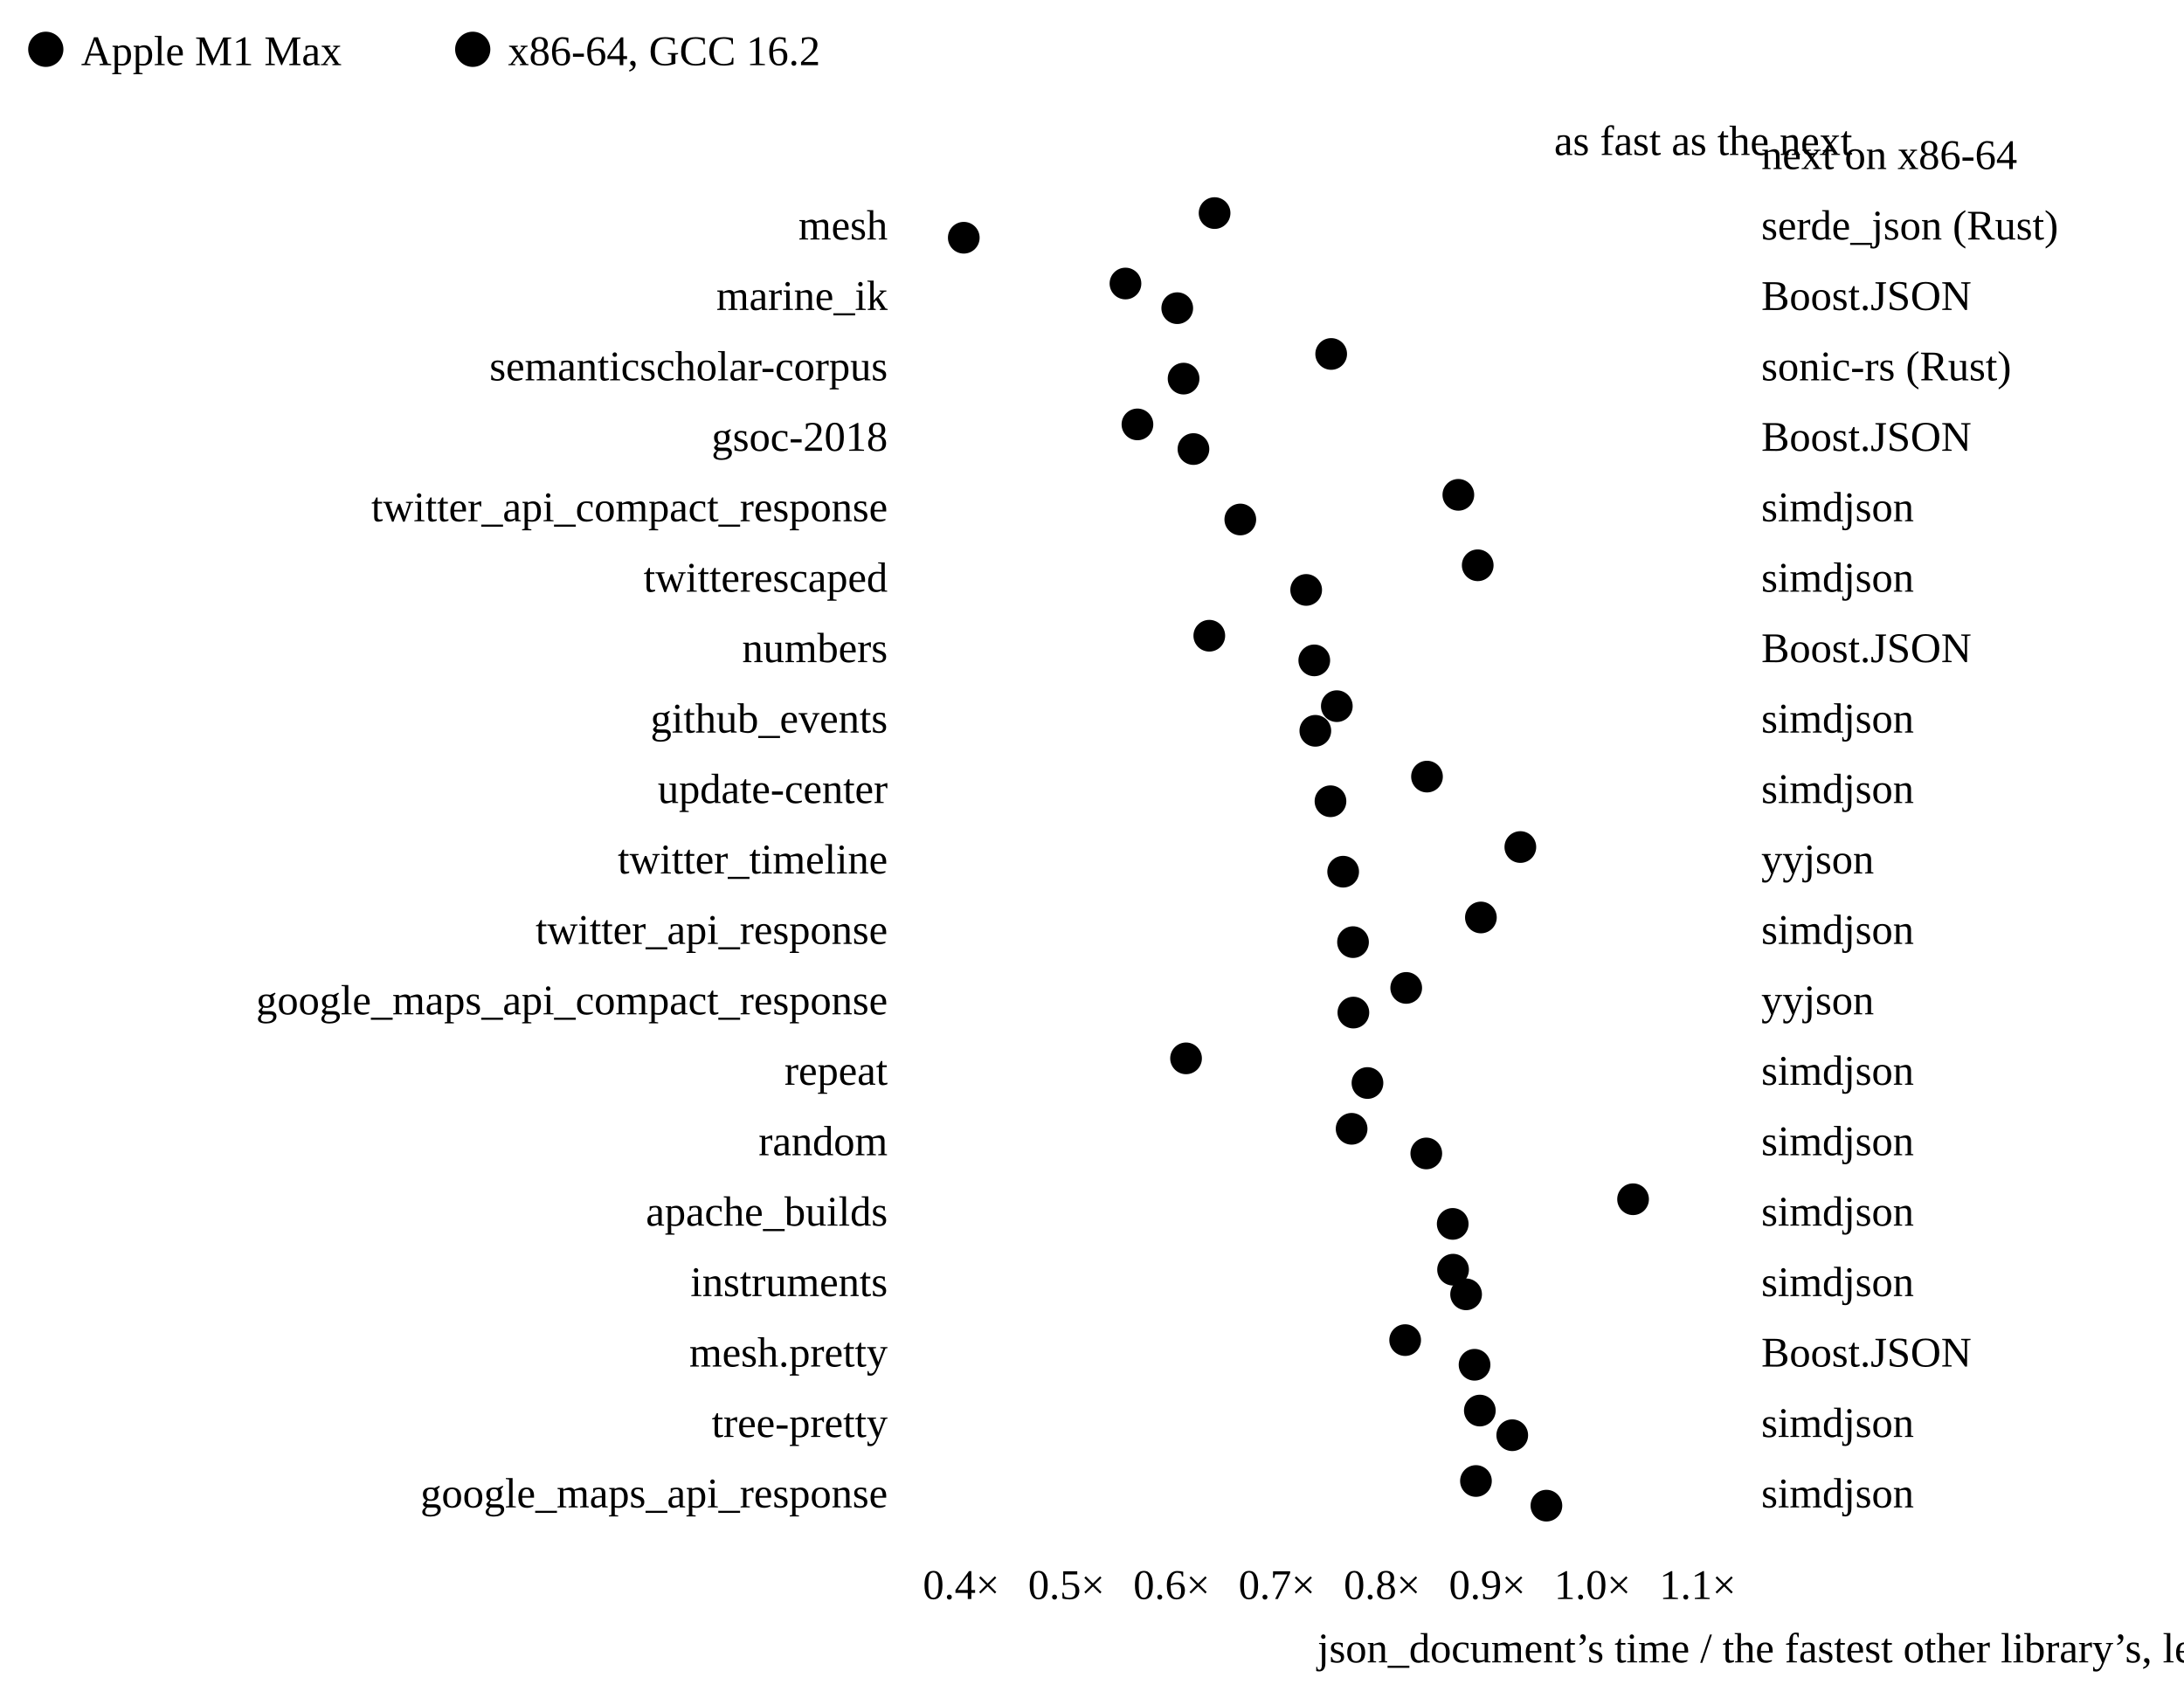
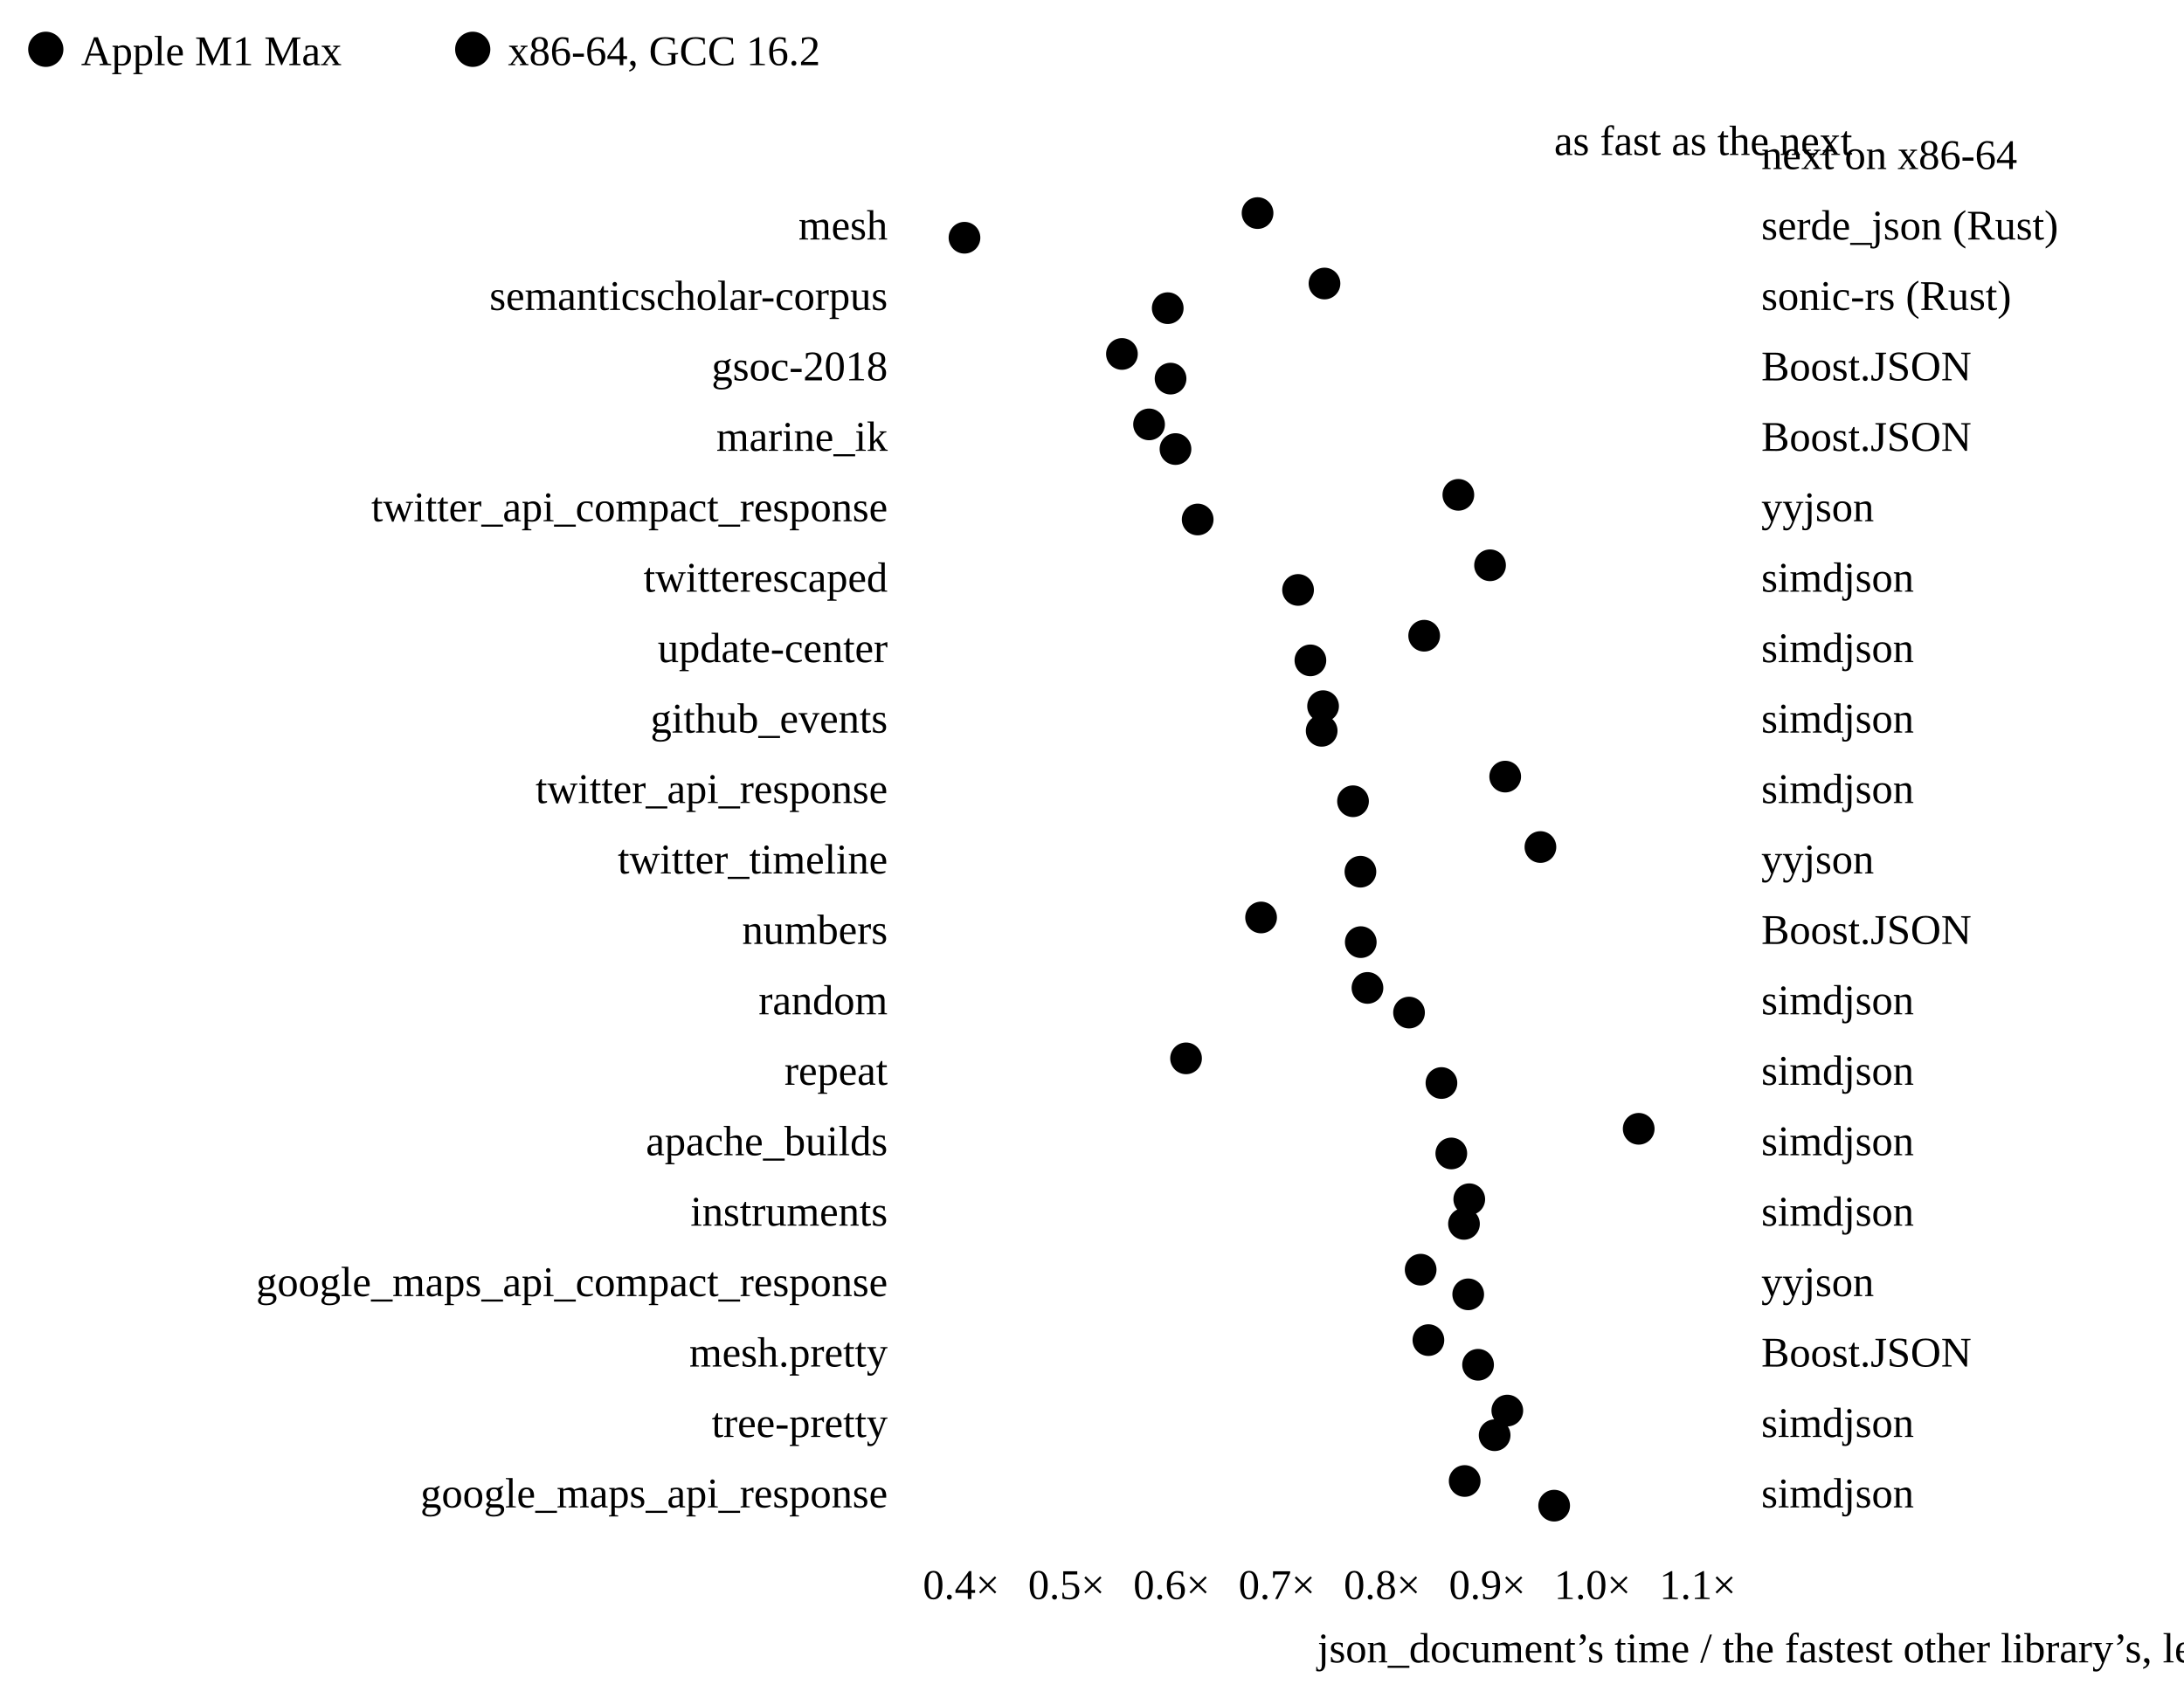
<svg xmlns="http://www.w3.org/2000/svg" class="nj-fig nj-charts nj-charts--blog" viewBox="0 0 620 482" role="img" aria-labelledby="nj-blog-heldout nj-blog-heldout-d">
  <line class="nj-charts-grid" x1="262" y1="50" x2="262" y2="438" />
  <text class="nj-charts-tick" x="262" y="454">0.4×</text>
  <line class="nj-charts-grid" x1="291.867" y1="50" x2="291.867" y2="438" />
  <text class="nj-charts-tick" x="291.867" y="454">0.5×</text>
  <line class="nj-charts-grid" x1="321.733" y1="50" x2="321.733" y2="438" />
  <text class="nj-charts-tick" x="321.733" y="454">0.6×</text>
  <line class="nj-charts-grid" x1="351.6" y1="50" x2="351.6" y2="438" />
  <text class="nj-charts-tick" x="351.6" y="454">0.7×</text>
  <line class="nj-charts-grid" x1="381.467" y1="50" x2="381.467" y2="438" />
  <text class="nj-charts-tick" x="381.467" y="454">0.8×</text>
  <line class="nj-charts-grid" x1="411.333" y1="50" x2="411.333" y2="438" />
  <text class="nj-charts-tick" x="411.333" y="454">0.9×</text>
  <line class="nj-charts-grid" x1="441.2" y1="50" x2="441.2" y2="438" />
  <text class="nj-charts-tick" x="441.2" y="454">1.0×</text>
  <line class="nj-charts-grid" x1="471.067" y1="50" x2="471.067" y2="438" />
  <text class="nj-charts-tick" x="471.067" y="454">1.1×</text>
  <text class="nj-charts-tick" x="374" y="472">json_document’s time / the fastest other library’s, less is better</text>
  <circle class="nj-charts-json-dot" cx="13" cy="14" r="5" />
  <text class="nj-charts-leg" x="23" y="18.5">Apple M1 Max</text>
  <circle class="nj-charts-ojson-dot" cx="134.2" cy="14" r="5" />
  <text class="nj-charts-leg" x="144.2" y="18.5">x86-64, G​CC 16.2</text>
  <text class="nj-charts-tick nj-charts-tick--l" x="500" y="48">next on x86-64</text>
  <text class="nj-charts-rowlabel nj-charts-code" x="252" y="68" text-anchor="end">mesh</text>
-   <circle class="nj-charts-json-dot" cx="344.8" cy="60.5" r="4.5" />
-   <circle class="nj-charts-ojson-dot" cx="273.6" cy="67.5" r="4.5" />
+   <circle class="nj-charts-json-dot" cx="357.0" cy="60.5" r="4.5" />
+   <circle class="nj-charts-ojson-dot" cx="273.8" cy="67.5" r="4.5" />
  <text class="nj-charts-tick nj-charts-tick--l" x="500" y="68">serde_json (Rust)</text>
-   <text class="nj-charts-rowlabel nj-charts-code" x="252" y="88" text-anchor="end">marine_ik</text>
-   <circle class="nj-charts-json-dot" cx="319.5" cy="80.5" r="4.5" />
-   <circle class="nj-charts-ojson-dot" cx="334.2" cy="87.5" r="4.5" />
-   <text class="nj-charts-tick nj-charts-tick--l" x="500" y="88">Boost.J​SON</text>
-   <text class="nj-charts-rowlabel nj-charts-code" x="252" y="108" text-anchor="end">semanticscholar-corpus</text>
-   <circle class="nj-charts-json-dot" cx="377.9" cy="100.5" r="4.5" />
-   <circle class="nj-charts-ojson-dot" cx="336.0" cy="107.5" r="4.5" />
-   <text class="nj-charts-tick nj-charts-tick--l" x="500" y="108">sonic-rs (Rust)</text>
-   <text class="nj-charts-rowlabel nj-charts-code" x="252" y="128" text-anchor="end">gsoc-2018</text>
-   <circle class="nj-charts-json-dot" cx="322.9" cy="120.5" r="4.5" />
-   <circle class="nj-charts-ojson-dot" cx="338.8" cy="127.5" r="4.5" />
+   <text class="nj-charts-rowlabel nj-charts-code" x="252" y="88" text-anchor="end">semanticscholar-corpus</text>
+   <circle class="nj-charts-json-dot" cx="376.0" cy="80.5" r="4.5" />
+   <circle class="nj-charts-ojson-dot" cx="331.5" cy="87.5" r="4.5" />
+   <text class="nj-charts-tick nj-charts-tick--l" x="500" y="88">sonic-rs (Rust)</text>
+   <text class="nj-charts-rowlabel nj-charts-code" x="252" y="108" text-anchor="end">gsoc-2018</text>
+   <circle class="nj-charts-json-dot" cx="318.5" cy="100.5" r="4.5" />
+   <circle class="nj-charts-ojson-dot" cx="332.3" cy="107.5" r="4.5" />
+   <text class="nj-charts-tick nj-charts-tick--l" x="500" y="108">Boost.J​SON</text>
+   <text class="nj-charts-rowlabel nj-charts-code" x="252" y="128" text-anchor="end">marine_ik</text>
+   <circle class="nj-charts-json-dot" cx="326.2" cy="120.5" r="4.5" />
+   <circle class="nj-charts-ojson-dot" cx="333.7" cy="127.5" r="4.5" />
  <text class="nj-charts-tick nj-charts-tick--l" x="500" y="128">Boost.J​SON</text>
  <text class="nj-charts-rowlabel nj-charts-code" x="252" y="148" text-anchor="end">twitter_api_compact_response</text>
  <circle class="nj-charts-json-dot" cx="414.0" cy="140.5" r="4.5" />
-   <circle class="nj-charts-ojson-dot" cx="352.1" cy="147.5" r="4.5" />
-   <text class="nj-charts-tick nj-charts-tick--l" x="500" y="148">simdjson</text>
+   <circle class="nj-charts-ojson-dot" cx="340.0" cy="147.5" r="4.5" />
+   <text class="nj-charts-tick nj-charts-tick--l" x="500" y="148">yyjson</text>
  <text class="nj-charts-rowlabel nj-charts-code" x="252" y="168" text-anchor="end">twitterescaped</text>
-   <circle class="nj-charts-json-dot" cx="419.5" cy="160.5" r="4.5" />
-   <circle class="nj-charts-ojson-dot" cx="370.8" cy="167.5" r="4.5" />
+   <circle class="nj-charts-json-dot" cx="423.0" cy="160.5" r="4.5" />
+   <circle class="nj-charts-ojson-dot" cx="368.5" cy="167.5" r="4.5" />
  <text class="nj-charts-tick nj-charts-tick--l" x="500" y="168">simdjson</text>
-   <text class="nj-charts-rowlabel nj-charts-code" x="252" y="188" text-anchor="end">numbers</text>
-   <circle class="nj-charts-json-dot" cx="343.3" cy="180.5" r="4.5" />
-   <circle class="nj-charts-ojson-dot" cx="373.1" cy="187.5" r="4.5" />
-   <text class="nj-charts-tick nj-charts-tick--l" x="500" y="188">Boost.J​SON</text>
+   <text class="nj-charts-rowlabel nj-charts-code" x="252" y="188" text-anchor="end">update-center</text>
+   <circle class="nj-charts-json-dot" cx="404.3" cy="180.5" r="4.5" />
+   <circle class="nj-charts-ojson-dot" cx="372.0" cy="187.5" r="4.5" />
+   <text class="nj-charts-tick nj-charts-tick--l" x="500" y="188">simdjson</text>
  <text class="nj-charts-rowlabel nj-charts-code" x="252" y="208" text-anchor="end">github_events</text>
-   <circle class="nj-charts-json-dot" cx="379.5" cy="200.5" r="4.5" />
-   <circle class="nj-charts-ojson-dot" cx="373.4" cy="207.5" r="4.5" />
+   <circle class="nj-charts-json-dot" cx="375.6" cy="200.5" r="4.5" />
+   <circle class="nj-charts-ojson-dot" cx="375.2" cy="207.5" r="4.5" />
  <text class="nj-charts-tick nj-charts-tick--l" x="500" y="208">simdjson</text>
-   <text class="nj-charts-rowlabel nj-charts-code" x="252" y="228" text-anchor="end">update-center</text>
-   <circle class="nj-charts-json-dot" cx="405.1" cy="220.5" r="4.5" />
-   <circle class="nj-charts-ojson-dot" cx="377.7" cy="227.5" r="4.5" />
+   <text class="nj-charts-rowlabel nj-charts-code" x="252" y="228" text-anchor="end">twitter_api_response</text>
+   <circle class="nj-charts-json-dot" cx="427.3" cy="220.5" r="4.5" />
+   <circle class="nj-charts-ojson-dot" cx="384.1" cy="227.5" r="4.5" />
  <text class="nj-charts-tick nj-charts-tick--l" x="500" y="228">simdjson</text>
  <text class="nj-charts-rowlabel nj-charts-code" x="252" y="248" text-anchor="end">twitter_timeline</text>
-   <circle class="nj-charts-json-dot" cx="431.6" cy="240.5" r="4.5" />
-   <circle class="nj-charts-ojson-dot" cx="381.3" cy="247.5" r="4.5" />
+   <circle class="nj-charts-json-dot" cx="437.3" cy="240.5" r="4.5" />
+   <circle class="nj-charts-ojson-dot" cx="386.2" cy="247.5" r="4.5" />
  <text class="nj-charts-tick nj-charts-tick--l" x="500" y="248">yyjson</text>
-   <text class="nj-charts-rowlabel nj-charts-code" x="252" y="268" text-anchor="end">twitter_api_response</text>
-   <circle class="nj-charts-json-dot" cx="420.4" cy="260.5" r="4.5" />
-   <circle class="nj-charts-ojson-dot" cx="384.1" cy="267.5" r="4.5" />
-   <text class="nj-charts-tick nj-charts-tick--l" x="500" y="268">simdjson</text>
-   <text class="nj-charts-rowlabel nj-charts-code" x="252" y="288" text-anchor="end">google_maps_api_compact_response</text>
-   <circle class="nj-charts-json-dot" cx="399.2" cy="280.5" r="4.5" />
-   <circle class="nj-charts-ojson-dot" cx="384.2" cy="287.5" r="4.5" />
-   <text class="nj-charts-tick nj-charts-tick--l" x="500" y="288">yyjson</text>
+   <text class="nj-charts-rowlabel nj-charts-code" x="252" y="268" text-anchor="end">numbers</text>
+   <circle class="nj-charts-json-dot" cx="358.0" cy="260.5" r="4.5" />
+   <circle class="nj-charts-ojson-dot" cx="386.3" cy="267.5" r="4.5" />
+   <text class="nj-charts-tick nj-charts-tick--l" x="500" y="268">Boost.J​SON</text>
+   <text class="nj-charts-rowlabel nj-charts-code" x="252" y="288" text-anchor="end">random</text>
+   <circle class="nj-charts-json-dot" cx="388.2" cy="280.5" r="4.5" />
+   <circle class="nj-charts-ojson-dot" cx="400.0" cy="287.5" r="4.5" />
+   <text class="nj-charts-tick nj-charts-tick--l" x="500" y="288">simdjson</text>
  <text class="nj-charts-rowlabel nj-charts-code" x="252" y="308" text-anchor="end">repeat</text>
  <circle class="nj-charts-json-dot" cx="336.7" cy="300.5" r="4.5" />
-   <circle class="nj-charts-ojson-dot" cx="388.2" cy="307.5" r="4.5" />
+   <circle class="nj-charts-ojson-dot" cx="409.2" cy="307.5" r="4.5" />
  <text class="nj-charts-tick nj-charts-tick--l" x="500" y="308">simdjson</text>
-   <text class="nj-charts-rowlabel nj-charts-code" x="252" y="328" text-anchor="end">random</text>
-   <circle class="nj-charts-json-dot" cx="383.7" cy="320.5" r="4.5" />
-   <circle class="nj-charts-ojson-dot" cx="404.9" cy="327.5" r="4.5" />
+   <text class="nj-charts-rowlabel nj-charts-code" x="252" y="328" text-anchor="end">apache_builds</text>
+   <circle class="nj-charts-json-dot" cx="465.2" cy="320.5" r="4.5" />
+   <circle class="nj-charts-ojson-dot" cx="412.0" cy="327.5" r="4.5" />
  <text class="nj-charts-tick nj-charts-tick--l" x="500" y="328">simdjson</text>
-   <text class="nj-charts-rowlabel nj-charts-code" x="252" y="348" text-anchor="end">apache_builds</text>
-   <circle class="nj-charts-json-dot" cx="463.6" cy="340.5" r="4.5" />
-   <circle class="nj-charts-ojson-dot" cx="412.4" cy="347.5" r="4.5" />
+   <text class="nj-charts-rowlabel nj-charts-code" x="252" y="348" text-anchor="end">instruments</text>
+   <circle class="nj-charts-json-dot" cx="417.1" cy="340.5" r="4.5" />
+   <circle class="nj-charts-ojson-dot" cx="415.6" cy="347.5" r="4.5" />
  <text class="nj-charts-tick nj-charts-tick--l" x="500" y="348">simdjson</text>
-   <text class="nj-charts-rowlabel nj-charts-code" x="252" y="368" text-anchor="end">instruments</text>
-   <circle class="nj-charts-json-dot" cx="412.5" cy="360.5" r="4.5" />
-   <circle class="nj-charts-ojson-dot" cx="416.2" cy="367.5" r="4.5" />
-   <text class="nj-charts-tick nj-charts-tick--l" x="500" y="368">simdjson</text>
+   <text class="nj-charts-rowlabel nj-charts-code" x="252" y="368" text-anchor="end">google_maps_api_compact_response</text>
+   <circle class="nj-charts-json-dot" cx="403.3" cy="360.5" r="4.5" />
+   <circle class="nj-charts-ojson-dot" cx="416.8" cy="367.5" r="4.5" />
+   <text class="nj-charts-tick nj-charts-tick--l" x="500" y="368">yyjson</text>
  <text class="nj-charts-rowlabel nj-charts-code" x="252" y="388" text-anchor="end">mesh.pretty</text>
-   <circle class="nj-charts-json-dot" cx="398.9" cy="380.5" r="4.5" />
-   <circle class="nj-charts-ojson-dot" cx="418.6" cy="387.5" r="4.5" />
+   <circle class="nj-charts-json-dot" cx="405.5" cy="380.5" r="4.5" />
+   <circle class="nj-charts-ojson-dot" cx="419.6" cy="387.5" r="4.5" />
  <text class="nj-charts-tick nj-charts-tick--l" x="500" y="388">Boost.J​SON</text>
  <text class="nj-charts-rowlabel nj-charts-code" x="252" y="408" text-anchor="end">tree-pretty</text>
-   <circle class="nj-charts-json-dot" cx="420.1" cy="400.5" r="4.5" />
-   <circle class="nj-charts-ojson-dot" cx="429.3" cy="407.5" r="4.5" />
+   <circle class="nj-charts-json-dot" cx="427.9" cy="400.5" r="4.5" />
+   <circle class="nj-charts-ojson-dot" cx="424.3" cy="407.5" r="4.5" />
  <text class="nj-charts-tick nj-charts-tick--l" x="500" y="408">simdjson</text>
  <text class="nj-charts-rowlabel nj-charts-code" x="252" y="428" text-anchor="end">google_maps_api_response</text>
-   <circle class="nj-charts-json-dot" cx="419.0" cy="420.5" r="4.5" />
-   <circle class="nj-charts-ojson-dot" cx="439.0" cy="427.5" r="4.5" />
+   <circle class="nj-charts-json-dot" cx="415.8" cy="420.5" r="4.5" />
+   <circle class="nj-charts-ojson-dot" cx="441.2" cy="427.5" r="4.5" />
  <text class="nj-charts-tick nj-charts-tick--l" x="500" y="428">simdjson</text>
  <line class="nj-charts-ref" x1="441.2" y1="50" x2="441.2" y2="438" />
  <text class="nj-charts-tick" x="441.2" y="44">as fast as the next</text>
</svg>
